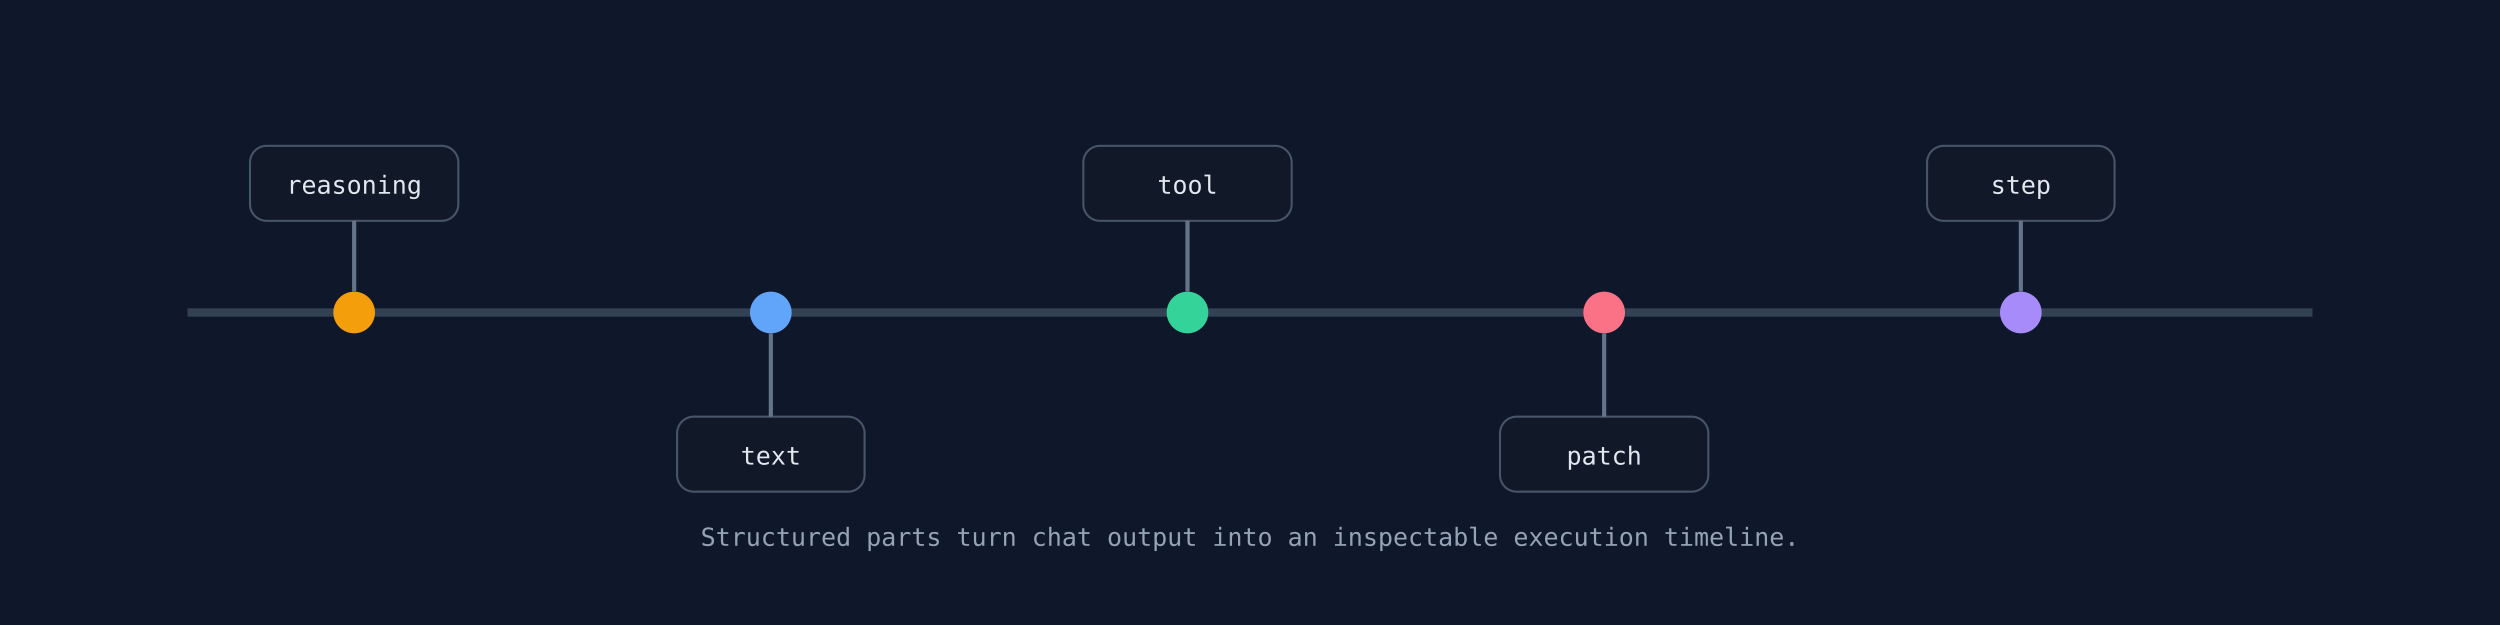
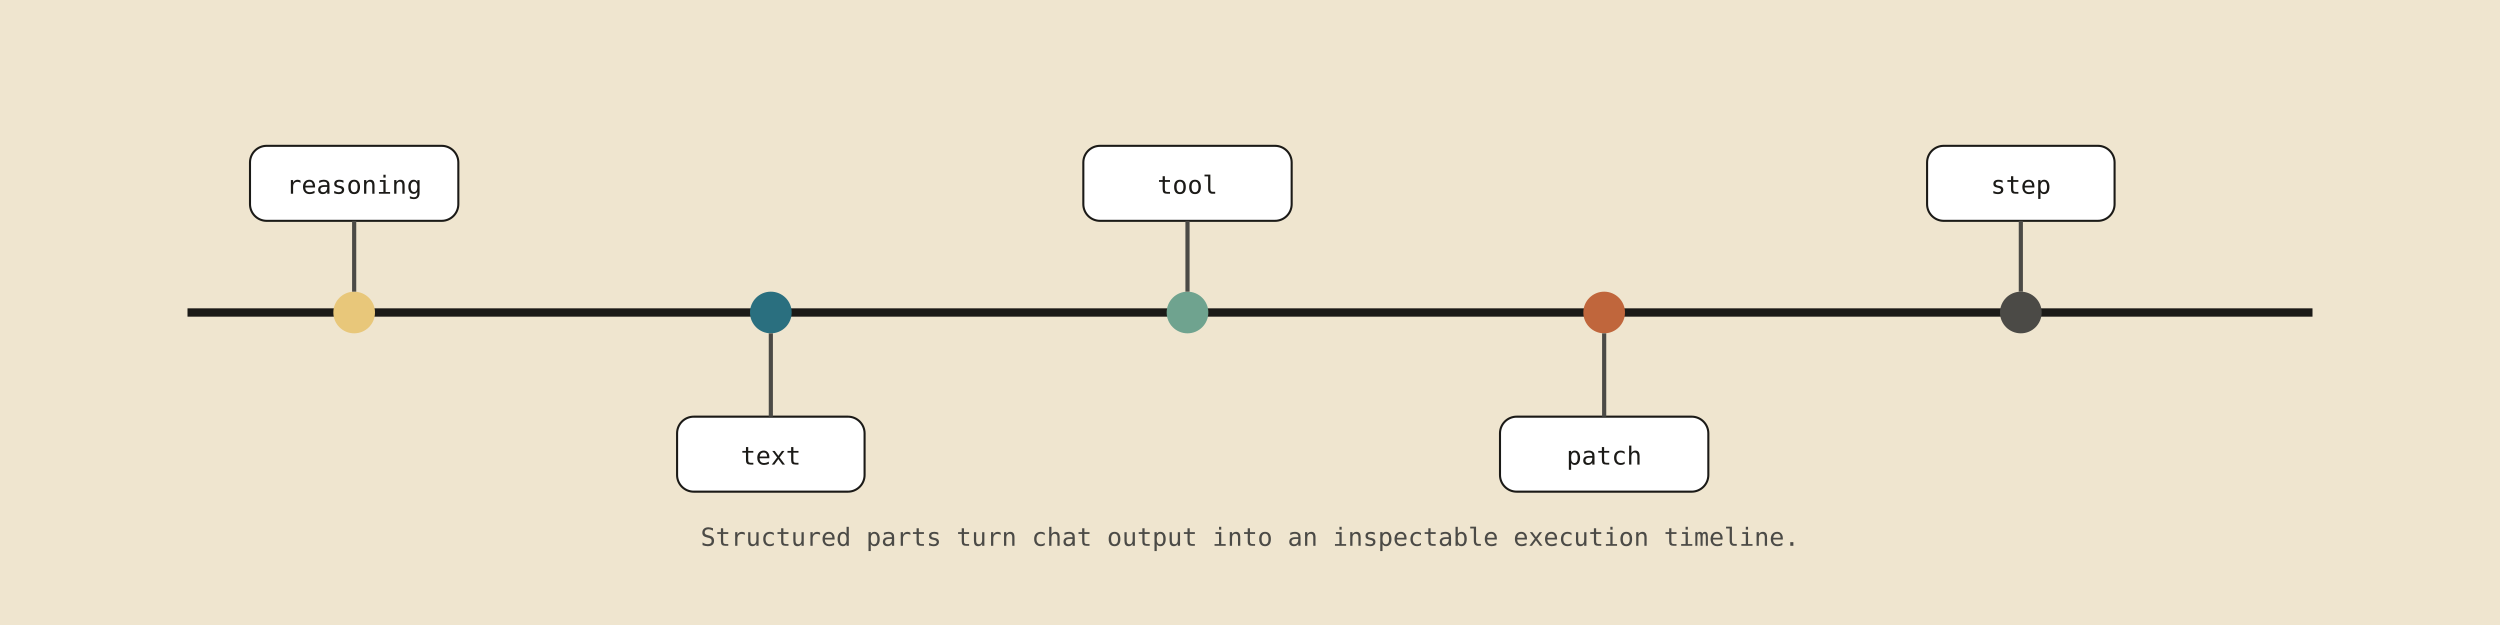
<svg xmlns="http://www.w3.org/2000/svg" viewBox="0 0 1200 300" role="img" aria-labelledby="title desc">
-   <rect width="1200" height="300" fill="#0f172a" />
-   <line x1="90" y1="150" x2="1110" y2="150" stroke="#334155" stroke-width="4" />
-   <circle cx="170" cy="150" r="10" fill="#f59e0b" />
-   <circle cx="370" cy="150" r="10" fill="#60a5fa" />
-   <circle cx="570" cy="150" r="10" fill="#34d399" />
-   <circle cx="770" cy="150" r="10" fill="#fb7185" />
-   <circle cx="970" cy="150" r="10" fill="#a78bfa" />
-   <rect x="120" y="70" width="100" height="36" rx="8" fill="#111827" stroke="#475569" />
-   <text x="170" y="93" fill="#e2e8f0" font-size="12" text-anchor="middle" font-family="ui-monospace, SFMono-Regular, Menlo, monospace">reasoning</text>
-   <rect x="325" y="200" width="90" height="36" rx="8" fill="#111827" stroke="#475569" />
-   <text x="370" y="223" fill="#e2e8f0" font-size="12" text-anchor="middle" font-family="ui-monospace, SFMono-Regular, Menlo, monospace">text</text>
-   <rect x="520" y="70" width="100" height="36" rx="8" fill="#111827" stroke="#475569" />
-   <text x="570" y="93" fill="#e2e8f0" font-size="12" text-anchor="middle" font-family="ui-monospace, SFMono-Regular, Menlo, monospace">tool</text>
-   <rect x="720" y="200" width="100" height="36" rx="8" fill="#111827" stroke="#475569" />
-   <text x="770" y="223" fill="#e2e8f0" font-size="12" text-anchor="middle" font-family="ui-monospace, SFMono-Regular, Menlo, monospace">patch</text>
-   <rect x="925" y="70" width="90" height="36" rx="8" fill="#111827" stroke="#475569" />
-   <text x="970" y="93" fill="#e2e8f0" font-size="12" text-anchor="middle" font-family="ui-monospace, SFMono-Regular, Menlo, monospace">step</text>
-   <path d="M170 140 L170 106" stroke="#64748b" stroke-width="2" />
-   <path d="M370 160 L370 200" stroke="#64748b" stroke-width="2" />
-   <path d="M570 140 L570 106" stroke="#64748b" stroke-width="2" />
-   <path d="M770 160 L770 200" stroke="#64748b" stroke-width="2" />
-   <path d="M970 140 L970 106" stroke="#64748b" stroke-width="2" />
-   <text x="600" y="262" fill="#94a3b8" font-size="12" text-anchor="middle" font-family="ui-monospace, SFMono-Regular, Menlo, monospace">Structured parts turn chat output into an inspectable execution timeline.</text>
+   <rect width="1200" height="300" fill="#efe5cf" />
+   <line x1="90" y1="150" x2="1110" y2="150" stroke="#1b1a17" stroke-width="4" />
+   <circle cx="170" cy="150" r="10" fill="#e8c77a" />
+   <circle cx="370" cy="150" r="10" fill="#2a6f7f" />
+   <circle cx="570" cy="150" r="10" fill="#6fa38f" />
+   <circle cx="770" cy="150" r="10" fill="#c0663c" />
+   <circle cx="970" cy="150" r="10" fill="#4b4a46" />
+   <rect x="120" y="70" width="100" height="36" rx="8" fill="#ffffff" stroke="#1b1a17" />
+   <text x="170" y="93" fill="#1b1a17" font-size="12" text-anchor="middle" font-family="ui-monospace, SFMono-Regular, Menlo, monospace">reasoning</text>
+   <rect x="325" y="200" width="90" height="36" rx="8" fill="#ffffff" stroke="#1b1a17" />
+   <text x="370" y="223" fill="#1b1a17" font-size="12" text-anchor="middle" font-family="ui-monospace, SFMono-Regular, Menlo, monospace">text</text>
+   <rect x="520" y="70" width="100" height="36" rx="8" fill="#ffffff" stroke="#1b1a17" />
+   <text x="570" y="93" fill="#1b1a17" font-size="12" text-anchor="middle" font-family="ui-monospace, SFMono-Regular, Menlo, monospace">tool</text>
+   <rect x="720" y="200" width="100" height="36" rx="8" fill="#ffffff" stroke="#1b1a17" />
+   <text x="770" y="223" fill="#1b1a17" font-size="12" text-anchor="middle" font-family="ui-monospace, SFMono-Regular, Menlo, monospace">patch</text>
+   <rect x="925" y="70" width="90" height="36" rx="8" fill="#ffffff" stroke="#1b1a17" />
+   <text x="970" y="93" fill="#1b1a17" font-size="12" text-anchor="middle" font-family="ui-monospace, SFMono-Regular, Menlo, monospace">step</text>
+   <path d="M170 140 L170 106" stroke="#4b4a46" stroke-width="2" />
+   <path d="M370 160 L370 200" stroke="#4b4a46" stroke-width="2" />
+   <path d="M570 140 L570 106" stroke="#4b4a46" stroke-width="2" />
+   <path d="M770 160 L770 200" stroke="#4b4a46" stroke-width="2" />
+   <path d="M970 140 L970 106" stroke="#4b4a46" stroke-width="2" />
+   <text x="600" y="262" fill="#4b4a46" font-size="12" text-anchor="middle" font-family="ui-monospace, SFMono-Regular, Menlo, monospace">Structured parts turn chat output into an inspectable execution timeline.</text>
</svg>
